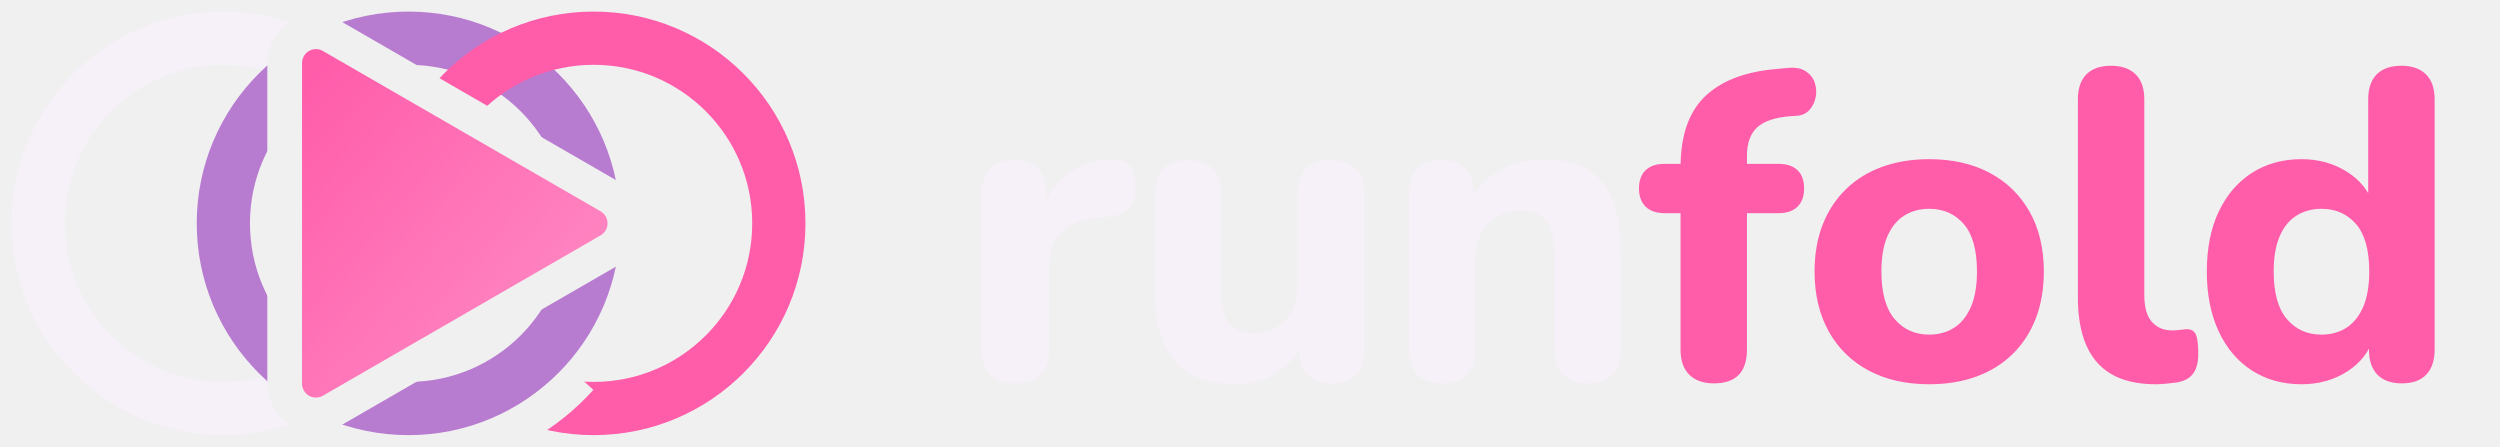
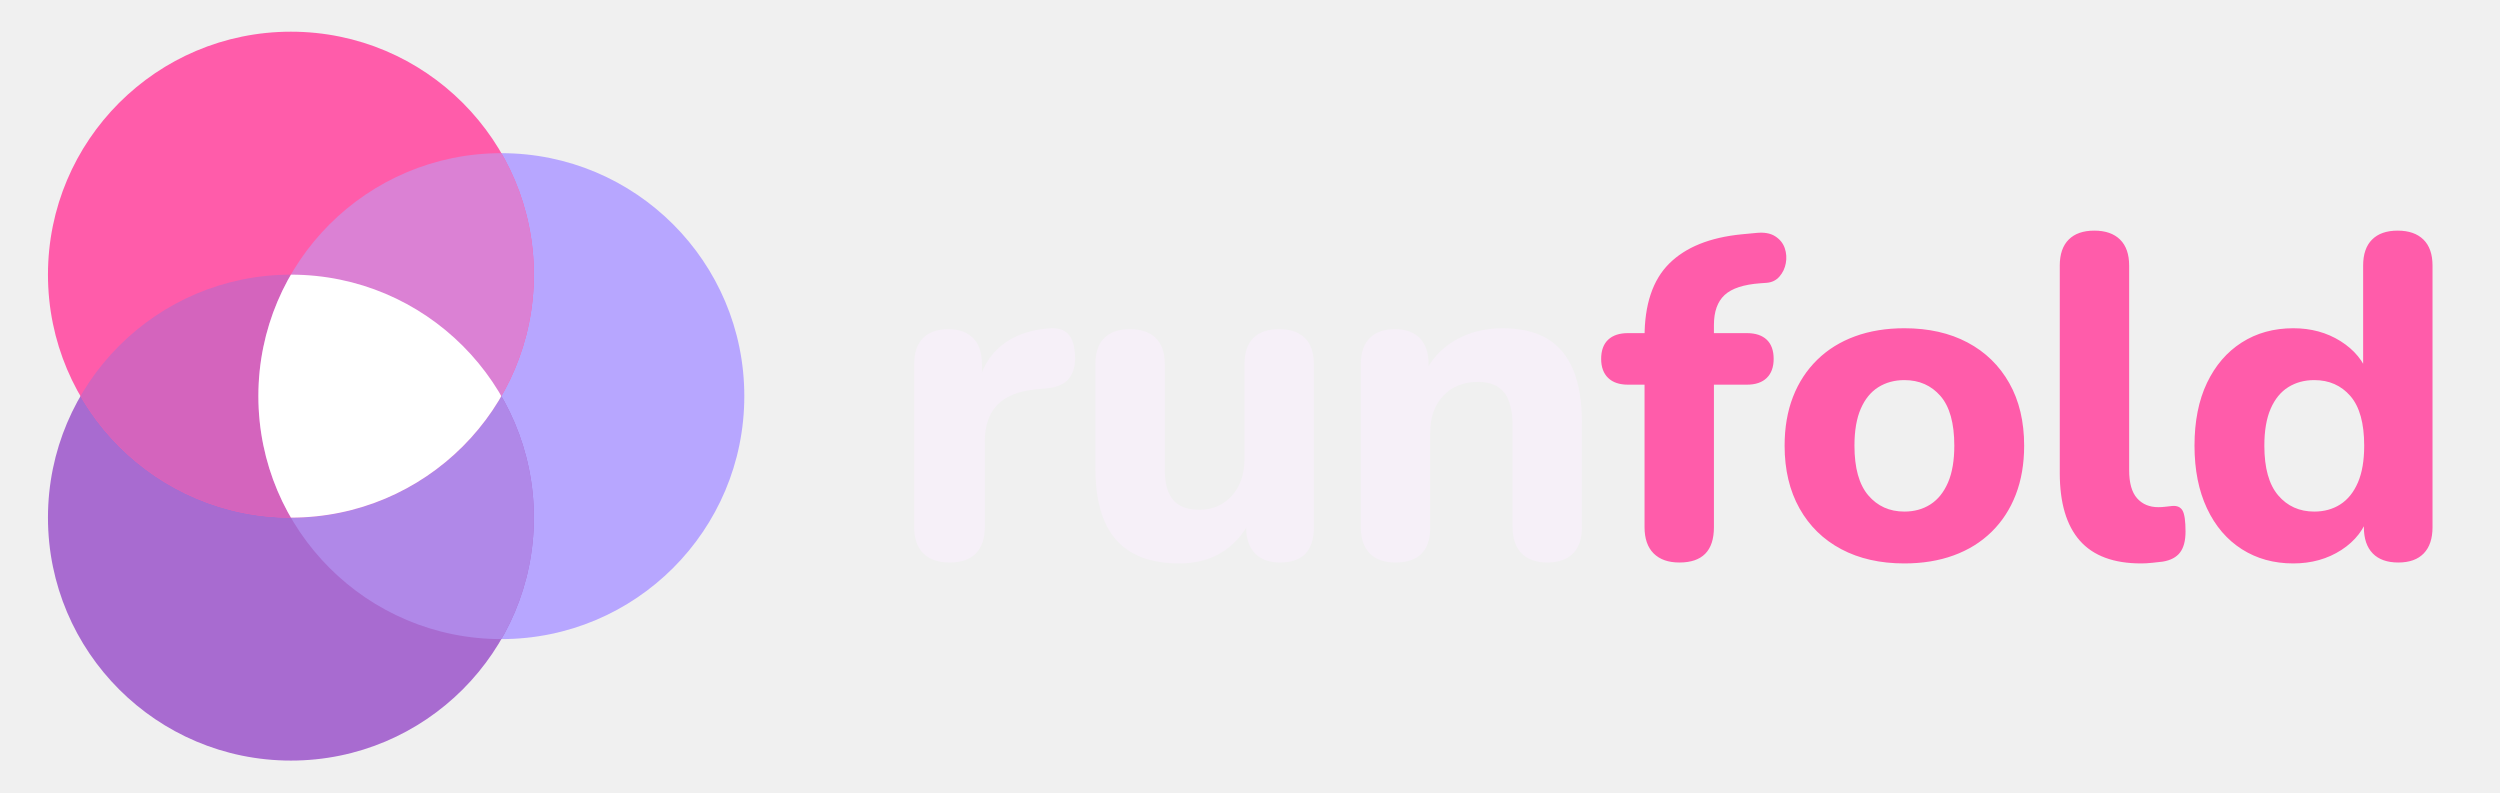
- <svg xmlns="http://www.w3.org/2000/svg" viewBox="0 0 216.028 38.6" width="216.028" height="38.6">
+ <svg xmlns="http://www.w3.org/2000/svg" viewBox="0 0 315.548 100" width="315.548" height="100">
  <defs>
-     <linearGradient id="runfold-logo-dark-g" x1="0" y1="0" x2="1" y2="1">
-       <stop offset="0" stop-color="#ff5caa" />
-       <stop offset="1" stop-color="#ff8ec6" />
-     </linearGradient>
-     <mask id="runfold-logo-dark-m" maskUnits="userSpaceOnUse" x="-2" y="-2" width="74.6" height="42.6">
-       <rect x="-2" y="-2" width="74.6" height="42.6" fill="#fff" />
-       <path d="M27.3 5.444 L51.3 19.3 L27.3 33.156 Z" fill="#000" stroke="#000" stroke-width="8.4" stroke-linejoin="round" />
-     </mask>
-     <mask id="runfold-logo-dark-w" maskUnits="userSpaceOnUse" x="-2" y="-2" width="74.6" height="42.6">
-       <rect x="-2" y="-2" width="74.6" height="42.6" fill="#fff" />
-       <path d="M47.19 30.006 A16 16 0 0 1 38.627 34.95" fill="none" stroke="#000" stroke-width="11" />
-     </mask>
+     <clipPath id="runfold-logo-dark0">
+       <circle cx="63.279" cy="50" r="30.667" />
+     </clipPath>
+     <clipPath id="runfold-logo-dark1">
+       <circle cx="36.721" cy="65.333" r="30.667" />
+     </clipPath>
+     <clipPath id="runfold-logo-dark2">
+       <circle cx="36.721" cy="34.667" r="30.667" />
+     </clipPath>
  </defs>
-   <g mask="url(#runfold-logo-dark-m)">
-     <circle cx="19.3" cy="19.3" r="16" fill="none" stroke="#f6f0f8" stroke-width="4.6" />
-     <circle cx="35.3" cy="19.3" r="16" fill="none" stroke="#b77bd0" stroke-width="4.6" />
-     <g mask="url(#runfold-logo-dark-w)">
-       <circle cx="51.3" cy="19.3" r="16" fill="none" stroke="#ff5caa" stroke-width="4.6" />
+   <circle cx="63.279" cy="50" r="30.667" fill="#b7a6ff" />
+   <circle cx="36.721" cy="65.333" r="30.667" fill="#a86bd0" />
+   <circle cx="36.721" cy="34.667" r="30.667" fill="#ff5caa" />
+   <g clip-path="url(#runfold-logo-dark0)">
+     <circle cx="36.721" cy="65.333" r="30.667" fill="#b088e8" />
+   </g>
+   <g clip-path="url(#runfold-logo-dark1)">
+     <circle cx="36.721" cy="34.667" r="30.667" fill="#d464bd" />
+   </g>
+   <g clip-path="url(#runfold-logo-dark2)">
+     <circle cx="63.279" cy="50" r="30.667" fill="#db81d4" />
+   </g>
+   <g clip-path="url(#runfold-logo-dark0)">
+     <g clip-path="url(#runfold-logo-dark1)">
+       <circle cx="36.721" cy="34.667" r="30.667" fill="#ffffff" />
    </g>
  </g>
-   <path d="M27.3 5.444 L51.3 19.3 L27.3 33.156 Z" fill="url(#runfold-logo-dark-g)" stroke="url(#runfold-logo-dark-g)" stroke-width="2.4" stroke-linejoin="round" />
-   <path d="M87.764 33.128Q86.336 33.128 85.578 32.376Q84.82 31.624 84.82 30.208V16.725Q84.82 15.309 85.553 14.57Q86.286 13.831 87.626 13.831Q88.966 13.831 89.693 14.57Q90.42 15.309 90.42 16.725V18.702H90.04Q90.489 16.422 92.059 15.167Q93.629 13.911 96.106 13.755Q97.046 13.702 97.557 14.237Q98.068 14.772 98.12 16.045Q98.172 17.209 97.629 17.9Q97.087 18.59 95.787 18.728L94.927 18.804Q92.764 19.008 91.711 20.074Q90.658 21.14 90.658 23.139V30.208Q90.658 31.624 89.919 32.376Q89.18 33.128 87.764 33.128Z M106.763 33.204Q104.397 33.204 102.854 32.331Q101.31 31.458 100.557 29.706Q99.804 27.955 99.804 25.325V16.725Q99.804 15.282 100.543 14.557Q101.282 13.831 102.66 13.831Q104.038 13.831 104.79 14.557Q105.542 15.282 105.542 16.725V25.449Q105.542 27.127 106.227 27.947Q106.912 28.766 108.398 28.766Q110.036 28.766 111.085 27.609Q112.135 26.453 112.135 24.561V16.725Q112.135 15.282 112.874 14.557Q113.613 13.831 114.991 13.831Q116.369 13.831 117.121 14.557Q117.873 15.282 117.873 16.725V30.208Q117.873 33.128 115.079 33.128Q113.738 33.128 113.006 32.376Q112.273 31.624 112.273 30.208V27.653L112.84 29.15Q112.018 31.107 110.463 32.155Q108.907 33.204 106.763 33.204Z M124.612 33.128Q123.234 33.128 122.495 32.376Q121.756 31.624 121.756 30.208V16.725Q121.756 15.309 122.489 14.57Q123.222 13.831 124.562 13.831Q125.902 13.831 126.629 14.57Q127.356 15.309 127.356 16.725V18.904L126.938 17.656Q127.81 15.761 129.541 14.758Q131.272 13.755 133.467 13.755Q135.709 13.755 137.153 14.609Q138.597 15.462 139.319 17.201Q140.041 18.94 140.041 21.607V30.208Q140.041 31.624 139.302 32.376Q138.563 33.128 137.185 33.128Q135.807 33.128 135.055 32.376Q134.303 31.624 134.303 30.208V21.859Q134.303 19.919 133.599 19.056Q132.895 18.193 131.459 18.193Q129.655 18.193 128.574 19.337Q127.494 20.482 127.494 22.386V30.208Q127.494 33.128 124.612 33.128Z" fill="#f6f0f8" />
-   <path d="M148.099 33.128Q146.721 33.128 145.969 32.376Q145.217 31.624 145.217 30.208V18.421H143.85Q142.783 18.421 142.206 17.863Q141.628 17.304 141.628 16.29Q141.628 15.249 142.206 14.704Q142.783 14.158 143.85 14.158H146.882L145.217 15.674V14.489Q145.217 10.433 147.258 8.404Q149.3 6.376 153.25 5.986L154.458 5.872Q155.433 5.772 156.02 6.149Q156.607 6.526 156.812 7.134Q157.018 7.742 156.898 8.381Q156.778 9.02 156.369 9.485Q155.961 9.949 155.307 9.999L154.775 10.037Q152.716 10.189 151.835 11.008Q150.955 11.827 150.955 13.48V14.802L150.251 14.158H153.673Q154.751 14.158 155.323 14.704Q155.894 15.249 155.894 16.29Q155.894 17.304 155.323 17.863Q154.751 18.421 153.673 18.421H150.955V30.208Q150.955 33.128 148.099 33.128Z M166.704 33.204Q163.709 33.204 161.486 32.026Q159.262 30.848 158.031 28.651Q156.799 26.454 156.799 23.466Q156.799 21.212 157.494 19.427Q158.189 17.643 159.496 16.364Q160.804 15.085 162.629 14.42Q164.455 13.755 166.704 13.755Q169.711 13.755 171.928 14.933Q174.146 16.111 175.377 18.289Q176.609 20.466 176.609 23.466Q176.609 25.72 175.914 27.518Q175.219 29.316 173.912 30.595Q172.604 31.874 170.779 32.539Q168.953 33.204 166.704 33.204ZM166.704 28.915Q167.932 28.915 168.859 28.321Q169.786 27.726 170.309 26.52Q170.833 25.314 170.833 23.466Q170.833 20.676 169.69 19.36Q168.546 18.043 166.704 18.043Q165.489 18.043 164.555 18.625Q163.622 19.207 163.099 20.407Q162.575 21.607 162.575 23.466Q162.575 26.23 163.719 27.573Q164.862 28.915 166.704 28.915Z M186.281 33.204Q182.877 33.204 181.216 31.321Q179.554 29.439 179.554 25.717V8.576Q179.554 7.16 180.293 6.421Q181.032 5.682 182.41 5.682Q183.788 5.682 184.54 6.421Q185.292 7.16 185.292 8.576V25.501Q185.292 27.07 185.944 27.811Q186.595 28.552 187.713 28.552Q188.006 28.552 188.283 28.515Q188.561 28.478 188.851 28.452Q189.455 28.4 189.704 28.826Q189.954 29.253 189.954 30.569Q189.954 31.698 189.502 32.295Q189.051 32.892 188.07 33.054Q187.725 33.092 187.23 33.148Q186.735 33.204 186.281 33.204Z M198.865 33.204Q196.457 33.204 194.608 32.026Q192.759 30.848 191.727 28.651Q190.695 26.454 190.695 23.466Q190.695 20.44 191.727 18.276Q192.759 16.111 194.602 14.933Q196.445 13.755 198.865 13.755Q201.076 13.755 202.775 14.823Q204.475 15.892 205.071 17.611H204.641V8.576Q204.641 7.16 205.38 6.421Q206.119 5.682 207.497 5.682Q208.875 5.682 209.627 6.421Q210.379 7.16 210.379 8.576V30.208Q210.379 31.624 209.652 32.376Q208.925 33.128 207.547 33.128Q206.169 33.128 205.436 32.376Q204.703 31.624 204.703 30.208V27.625L205.121 29.122Q204.575 30.967 202.85 32.085Q201.126 33.204 198.865 33.204ZM200.6 28.915Q201.828 28.915 202.755 28.321Q203.682 27.726 204.205 26.52Q204.729 25.314 204.729 23.466Q204.729 20.676 203.586 19.36Q202.442 18.043 200.6 18.043Q199.385 18.043 198.451 18.625Q197.518 19.207 196.995 20.407Q196.471 21.607 196.471 23.466Q196.471 26.23 197.615 27.573Q198.758 28.915 200.6 28.915Z" fill="#ff5caa" />
+   <path d="M119.882 71Q117.702 71 116.545 69.853Q115.388 68.705 115.388 66.543V45.964Q115.388 43.803 116.507 42.675Q117.626 41.547 119.671 41.547Q121.717 41.547 122.826 42.675Q123.936 43.803 123.936 45.964V48.982H123.356Q124.041 45.502 126.437 43.586Q128.833 41.67 132.614 41.431Q134.05 41.351 134.829 42.167Q135.609 42.983 135.688 44.927Q135.768 46.704 134.94 47.757Q134.111 48.811 132.127 49.021L130.815 49.137Q127.513 49.449 125.906 51.076Q124.299 52.703 124.299 55.755V66.543Q124.299 68.705 123.171 69.853Q122.043 71 119.882 71Z M148.88 71.116Q145.27 71.116 142.913 69.784Q140.557 68.452 139.408 65.778Q138.259 63.105 138.259 59.091V45.964Q138.259 43.763 139.386 42.655Q140.514 41.547 142.618 41.547Q144.721 41.547 145.869 42.655Q147.017 43.763 147.017 45.964V59.28Q147.017 61.842 148.062 63.092Q149.107 64.342 151.376 64.342Q153.876 64.342 155.478 62.577Q157.079 60.813 157.079 57.924V45.964Q157.079 43.763 158.207 42.655Q159.335 41.547 161.438 41.547Q163.542 41.547 164.689 42.655Q165.837 43.763 165.837 45.964V66.543Q165.837 71 161.573 71Q159.527 71 158.408 69.853Q157.29 68.705 157.29 66.543V62.644L158.156 64.929Q156.902 67.916 154.528 69.516Q152.153 71.116 148.88 71.116Z M176.124 71Q174.02 71 172.892 69.853Q171.764 68.705 171.764 66.543V45.964Q171.764 43.803 172.883 42.675Q174.002 41.547 176.047 41.547Q178.093 41.547 179.202 42.675Q180.312 43.803 180.312 45.964V49.29L179.674 47.386Q181.005 44.494 183.647 42.962Q186.29 41.431 189.639 41.431Q193.061 41.431 195.265 42.734Q197.469 44.037 198.571 46.691Q199.673 49.345 199.673 53.416V66.543Q199.673 68.705 198.545 69.853Q197.417 71 195.314 71Q193.21 71 192.063 69.853Q190.915 68.705 190.915 66.543V53.8Q190.915 50.839 189.841 49.522Q188.766 48.205 186.574 48.205Q183.82 48.205 182.171 49.952Q180.522 51.698 180.522 54.605V66.543Q180.522 71 176.124 71Z" fill="#f6f0f8" />
+   <path d="M211.972 71Q209.868 71 208.721 69.853Q207.573 68.705 207.573 66.543V48.553H205.486Q203.858 48.553 202.977 47.701Q202.096 46.849 202.096 45.3Q202.096 43.712 202.977 42.879Q203.858 42.047 205.486 42.047H210.115L207.573 44.361V42.552Q207.573 36.36 210.689 33.264Q213.805 30.168 219.834 29.574L221.679 29.4Q223.166 29.247 224.062 29.822Q224.957 30.397 225.271 31.325Q225.585 32.254 225.402 33.229Q225.219 34.205 224.595 34.913Q223.971 35.622 222.974 35.699L222.162 35.757Q219.02 35.989 217.675 37.239Q216.331 38.489 216.331 41.011V43.03L215.257 42.047H220.48Q222.126 42.047 222.998 42.879Q223.87 43.712 223.87 45.3Q223.87 46.849 222.998 47.701Q222.126 48.553 220.48 48.553H216.331V66.543Q216.331 71 211.972 71Z M240.369 71.116Q235.798 71.116 232.405 69.318Q229.011 67.52 227.131 64.167Q225.252 60.814 225.252 56.254Q225.252 52.813 226.312 50.089Q227.372 47.365 229.368 45.413Q231.364 43.461 234.15 42.446Q236.936 41.431 240.369 41.431Q244.959 41.431 248.343 43.229Q251.728 45.027 253.607 48.351Q255.487 51.675 255.487 56.254Q255.487 59.694 254.427 62.438Q253.366 65.182 251.37 67.134Q249.375 69.086 246.589 70.101Q243.803 71.116 240.369 71.116ZM240.369 64.571Q242.243 64.571 243.658 63.663Q245.073 62.755 245.872 60.914Q246.671 59.073 246.671 56.254Q246.671 51.995 244.926 49.986Q243.181 47.976 240.369 47.976Q238.514 47.976 237.09 48.864Q235.666 49.752 234.867 51.584Q234.068 53.416 234.068 56.254Q234.068 60.472 235.812 62.522Q237.557 64.571 240.369 64.571Z M270.25 71.116Q265.054 71.116 262.518 68.243Q259.982 65.37 259.982 59.689V33.527Q259.982 31.365 261.11 30.238Q262.238 29.11 264.342 29.11Q266.445 29.11 267.593 30.238Q268.74 31.365 268.74 33.527V59.359Q268.74 61.755 269.735 62.885Q270.73 64.016 272.436 64.016Q272.882 64.016 273.306 63.96Q273.731 63.903 274.173 63.864Q275.094 63.784 275.475 64.435Q275.856 65.086 275.856 67.095Q275.856 68.817 275.167 69.729Q274.478 70.641 272.98 70.888Q272.455 70.946 271.698 71.031Q270.942 71.116 270.25 71.116Z M289.458 71.116Q285.782 71.116 282.96 69.318Q280.138 67.52 278.563 64.167Q276.988 60.814 276.988 56.254Q276.988 51.635 278.563 48.331Q280.138 45.027 282.951 43.229Q285.764 41.431 289.458 41.431Q292.832 41.431 295.426 43.062Q298.019 44.693 298.929 47.317H298.273V33.527Q298.273 31.365 299.401 30.238Q300.529 29.11 302.632 29.11Q304.735 29.11 305.883 30.238Q307.031 31.365 307.031 33.527V66.543Q307.031 68.705 305.921 69.853Q304.812 71 302.708 71Q300.605 71 299.486 69.853Q298.367 68.705 298.367 66.543V62.601L299.005 64.886Q298.172 67.702 295.54 69.409Q292.908 71.116 289.458 71.116ZM292.105 64.571Q293.979 64.571 295.394 63.663Q296.809 62.755 297.608 60.914Q298.407 59.073 298.407 56.254Q298.407 51.995 296.662 49.986Q294.917 47.976 292.105 47.976Q290.25 47.976 288.826 48.864Q287.402 49.752 286.603 51.584Q285.804 53.416 285.804 56.254Q285.804 60.472 287.548 62.522Q289.293 64.571 292.105 64.571Z" fill="#ff5caa" />
</svg>
